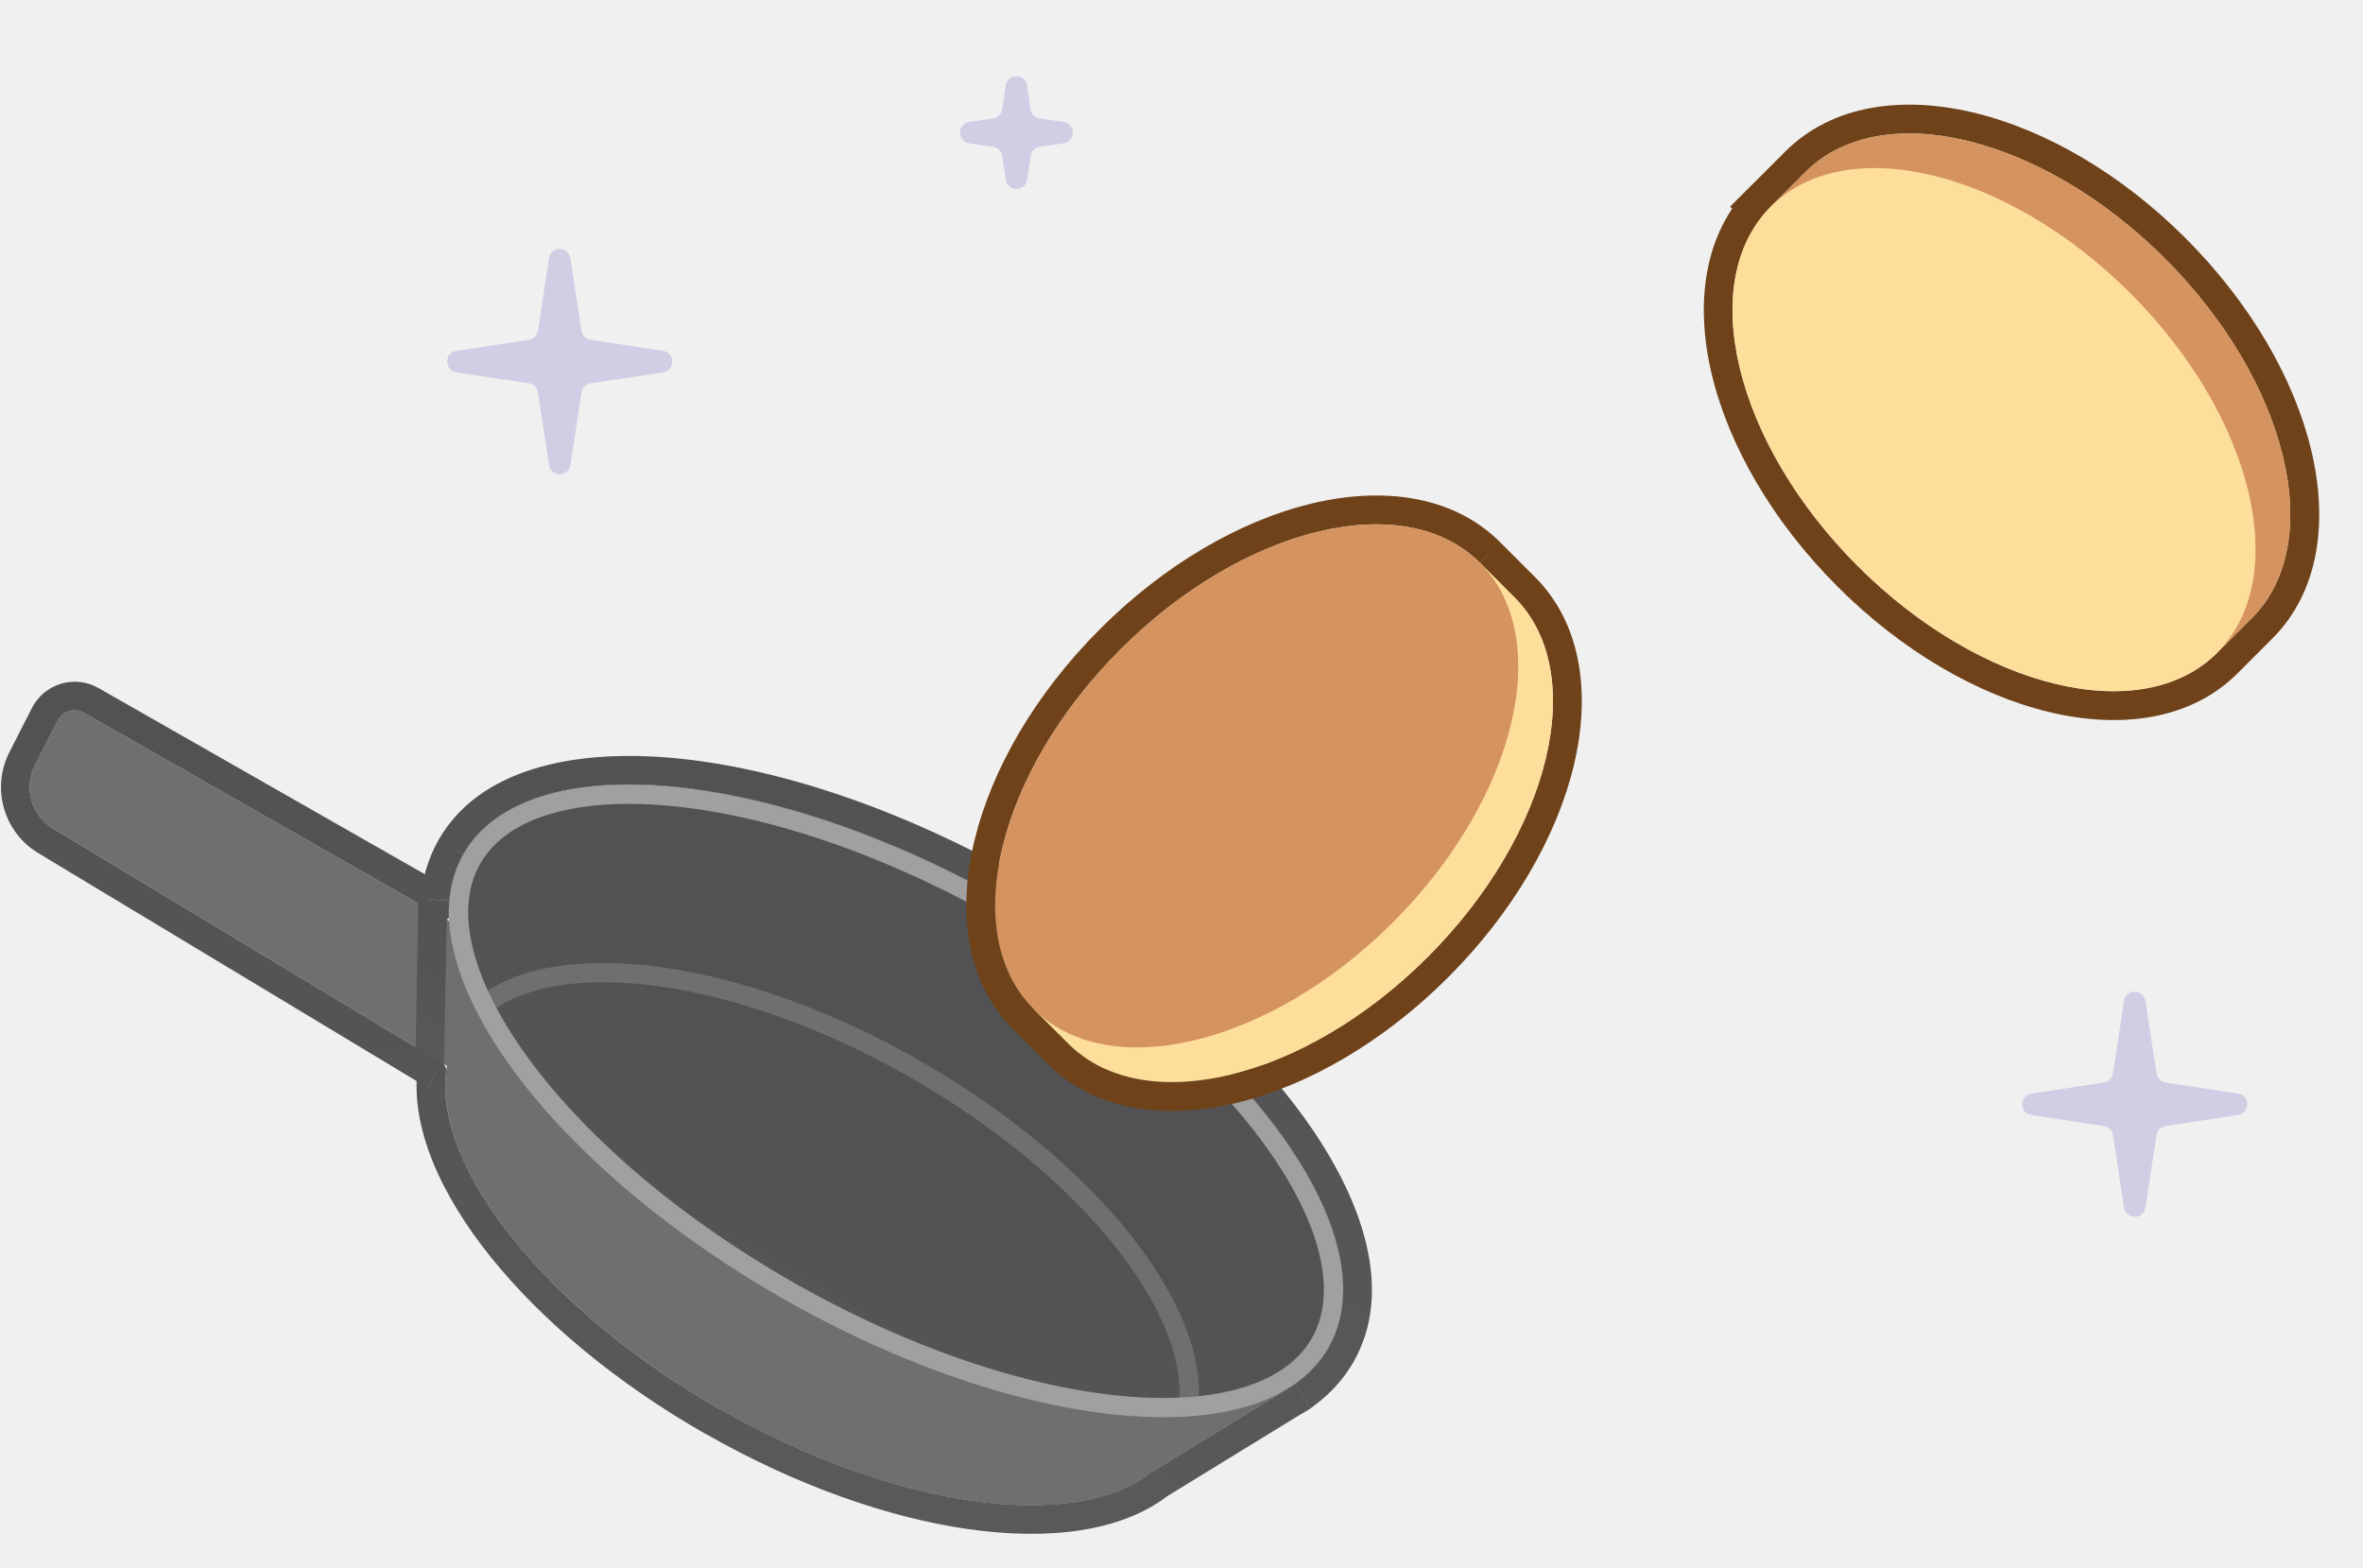
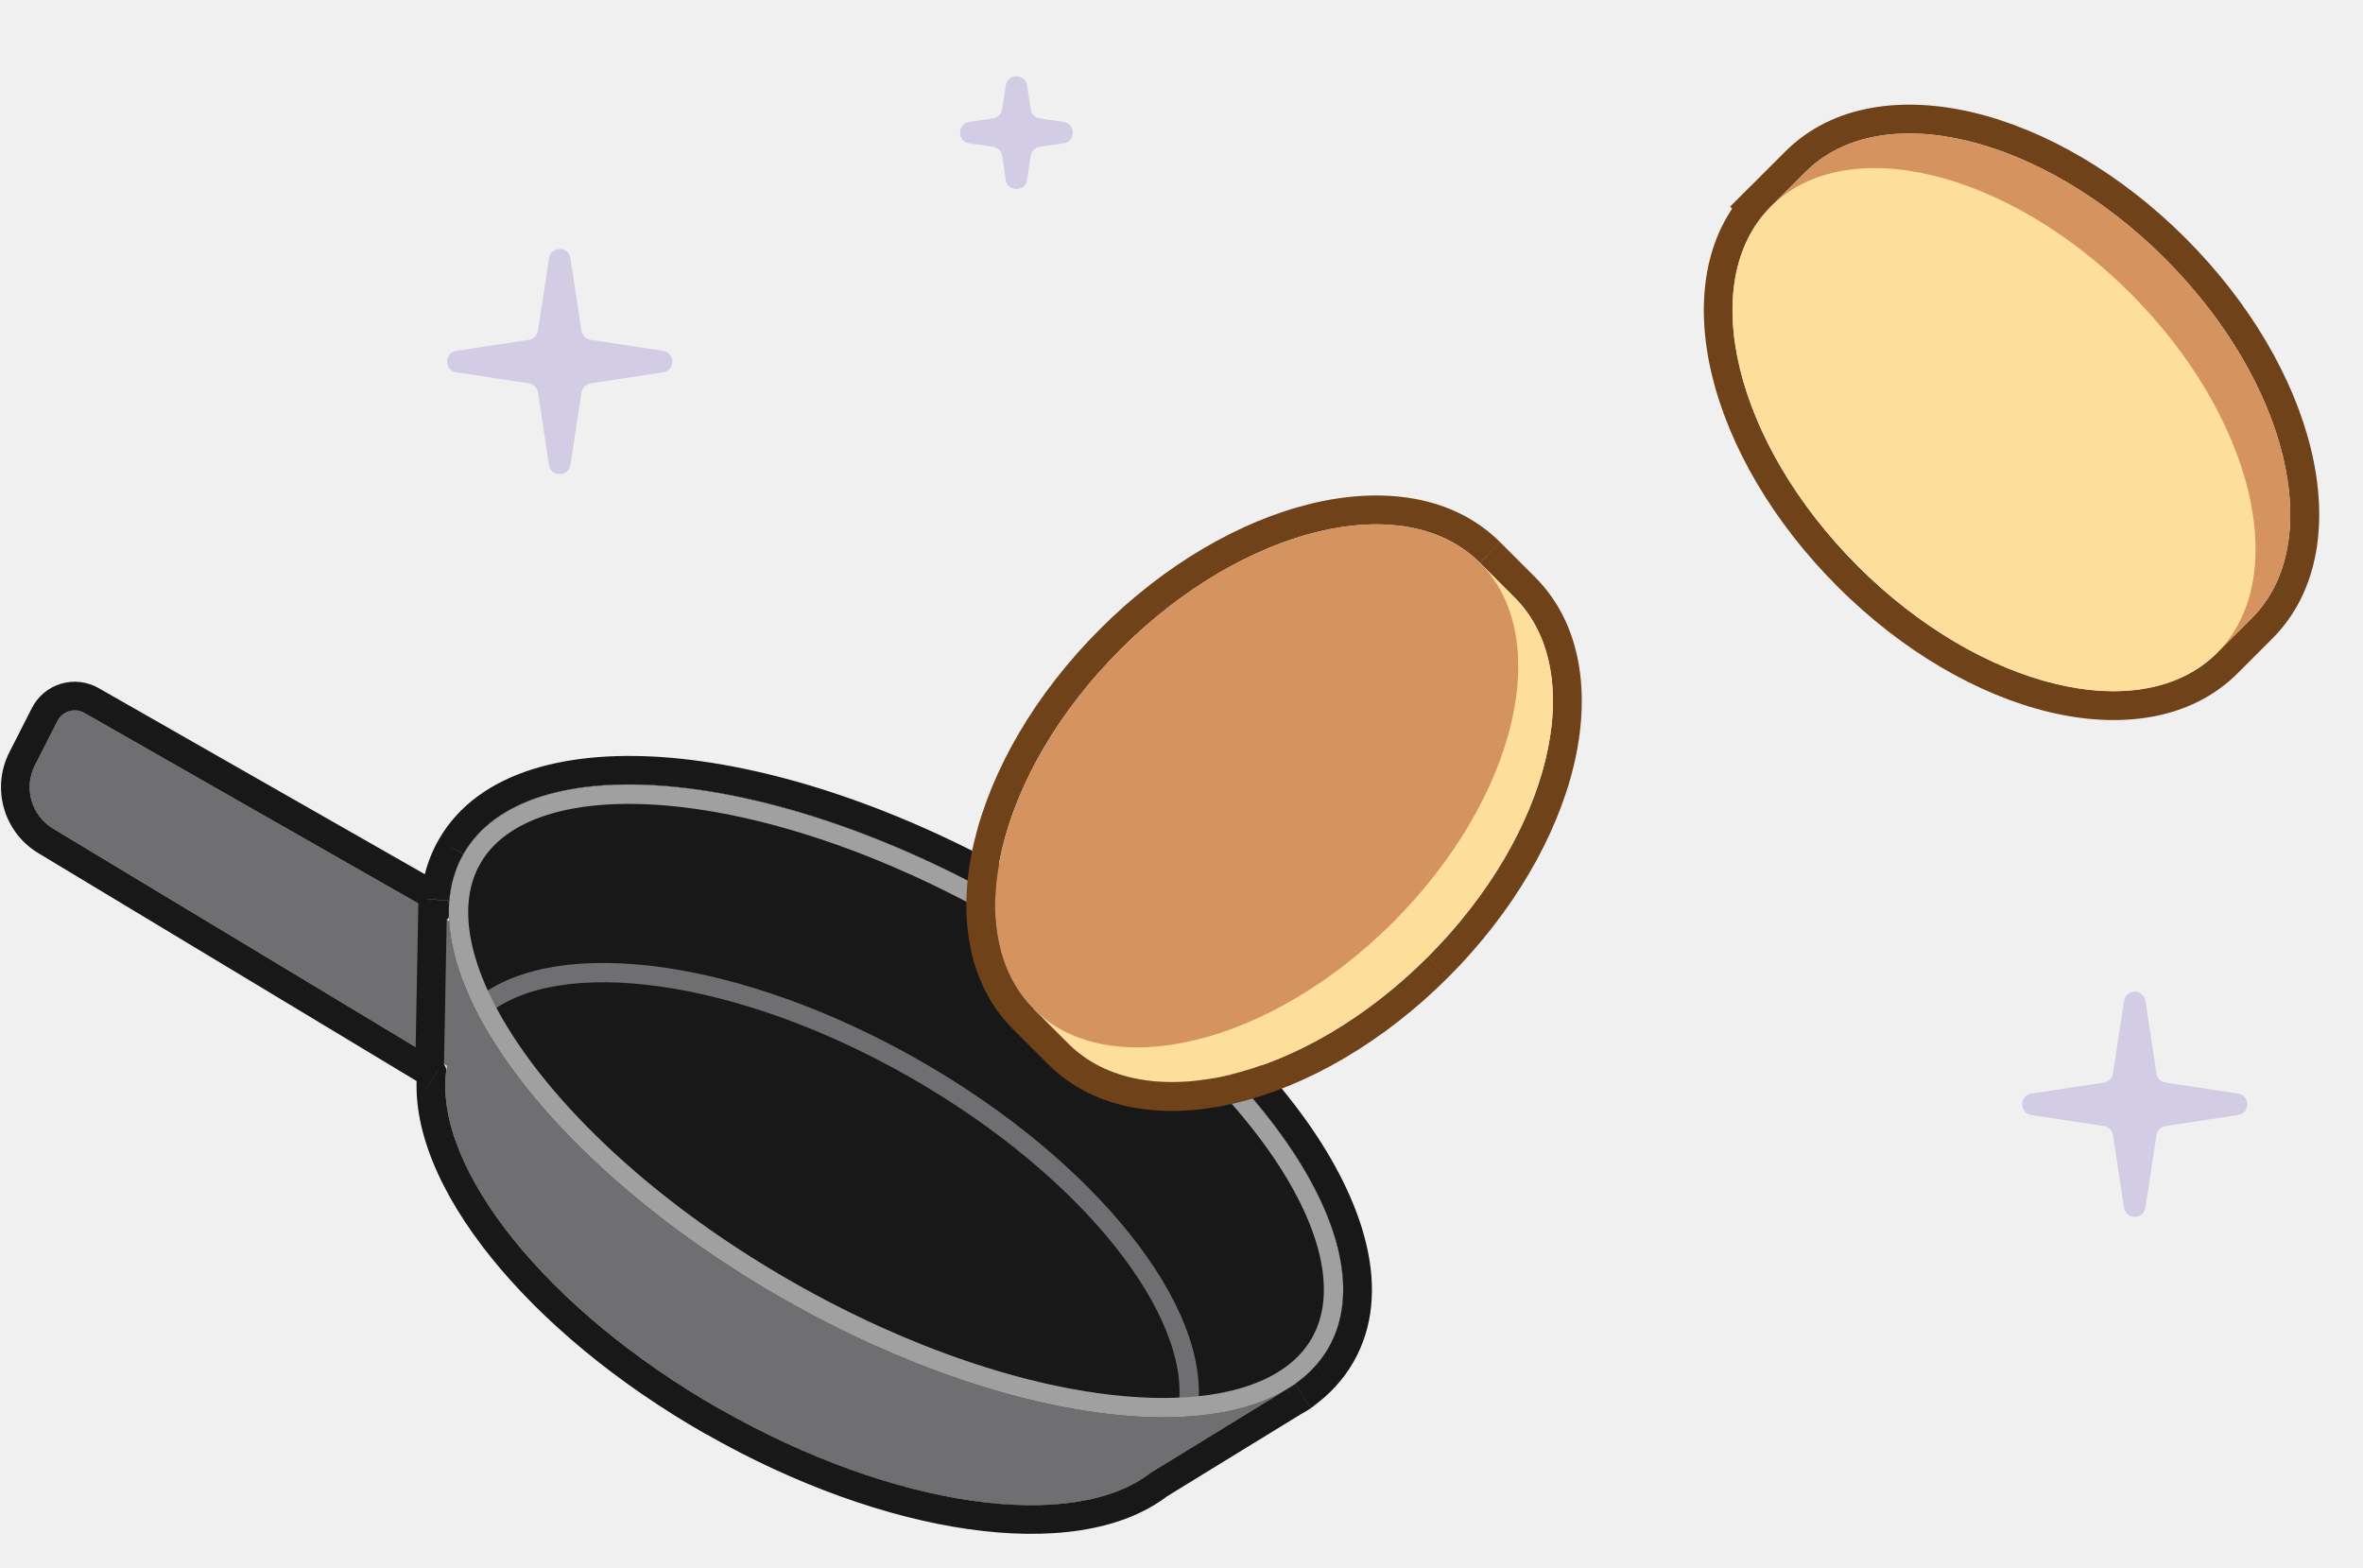
<svg xmlns="http://www.w3.org/2000/svg" width="202" height="134" fill="none">
  <g clip-path="url(#G)" opacity=".9">
    <g fill="#606063">
      <ellipse rx="35.329" ry="16.759" transform="matrix(-.868567 -.495572 -.495572 .868567 69.8631 105.917)" />
      <path d="M96.673 126.95l14.097-8.644-72.385-41.3-.102 16.63 58.4 33.315z" />
      <path d="M41.893 80.74L7.205 60.947a1.65 1.65 0 0 0-2.291.685l-1.93 3.79a4.13 4.13 0 0 0 1.549 5.41l35.888 21.623 1.472-11.72z" />
    </g>
    <ellipse fill="url(#D)" rx="42.576" ry="19.476" transform="matrix(-.868567 -.495572 -.495572 .868567 76.597 94.1158)" />
    <g stroke-width="1.652">
      <path stroke="#606063" d="M101.565 120.4c1.16-8.27-8.41-20.488-23.397-29.04s-30.375-10.574-36.905-5.366" />
      <path stroke="#979797" d="M40.335 73.426c-2.407 4.22-.95 10.422 3.96 17.25 4.862 6.763 12.928 13.857 23.06 19.64s20.344 9.115 28.64 9.86c8.375.752 14.457-1.15 16.864-5.368s.95-10.422-3.96-17.25c-4.862-6.763-12.928-13.857-23.06-19.64s-20.344-9.115-28.64-9.86c-8.375-.75-14.457 1.15-16.865 5.368z" />
    </g>
    <path stroke="url(#E)" stroke-width="2.449" d="M36.99 77.086l-.27 14.43" />
    <mask id="A" width="125.963" height="76.447" x="-5.031" y="57.228" fill="#000" maskUnits="userSpaceOnUse">
      <path fill="#fff" d="M-5.03 57.228h125.963v76.447H-5.03z" />
      <path fill-rule="evenodd" d="M61.558 120.473c-14.89-8.496-24.432-20.608-23.42-28.876.035-.287-.093-.57-.34-.72L4.534 70.833a4.13 4.13 0 0 1-1.549-5.41l1.93-3.79a1.65 1.65 0 0 1 2.291-.685L38.08 78.563c.13.075.294-.02.295-.17-.01-.325-.01-.645.006-.96l.002-.412c.018-.004.025-.008.025-.014.12-1.44.517-2.78 1.208-4 5.33-9.343 26.208-7.47 46.632 4.183s32.658 28.673 27.328 38.015c-.69 1.21-1.643 2.233-2.82 3.07.007.018.007.026.001.03l-.543.333c-.025.016-.05.03-.077.047-.047.03-.095.06-.143.088l-11.61 7.12c-6.574 5.13-21.898 3.09-36.825-5.428z" />
    </mask>
    <path fill="url(#F)" d="M61.558 120.473l-1.214 2.127 1.214-2.127zM4.534 70.833L3.27 72.93l1.264-2.098zm-1.55-5.4l-2.183-1.11 2.183 1.11zm1.93-3.79l2.183 1.11-2.183-1.11zm2.29-.685L8.42 58.82l-1.214 2.127zm31.177 16.486l2.446.114.002-.05v-.05l-2.45-.015zm1.235-4.416L37.5 71.802l2.127 1.214zM86.25 77.2l1.214-2.127L86.25 77.2zm27.328 38.015l2.127 1.214-2.127-1.214zm-3.363 3.433l-1.28-2.088-.012.007-.01.007 1.303 2.074zm-.077.047l-1.286-2.083 1.286 2.083zm-.143.088l-1.258-2.102-.022.014 1.28 2.088zm-11.61 7.12l-1.28-2.088-.118.073-.11.084 1.506 1.93zm12.374-7.587l1.28 2.087-1.28-2.087zm-.001-.03l1.42 1.997-1.42-1.997zM38.384 77.02l-2.45-.015 2.45.015zm-.303 1.543l1.214-2.127-1.214 2.127zm.328-1.557l-2.44-.206 2.44.206zm-.27 14.59l-2.43-.298 2.43.298zm-.34-.72l1.264-2.098-1.264 2.098zm-2.1.422c-.627 5.12 2.002 10.88 6.268 16.185 4.342 5.4 10.7 10.74 18.368 15.116l2.427-4.254c-7.222-4.12-13.08-9.084-16.978-13.93-3.974-4.942-5.61-9.37-5.224-12.52l-4.862-.596zM3.27 72.93l33.265 20.043 2.528-4.195L5.798 68.736 3.27 72.93zm-2.468-8.62a6.58 6.58 0 0 0 2.468 8.619l2.528-4.195a1.68 1.68 0 0 1-.63-2.202L.802 64.312zm1.93-3.79l-1.93 3.79 4.365 2.222 1.93-3.79-4.365-2.222zM8.42 58.82a4.1 4.1 0 0 0-5.687 1.702l4.365 2.222c-.206.406-.7.556-1.105.33L8.42 58.82zm30.876 17.617L8.42 58.82 5.99 63.073 36.868 80.7l2.427-4.254zm-3.36.882a14.58 14.58 0 0 0-.007 1.155l4.895-.16a9.68 9.68 0 0 1 .005-.767l-4.893-.227zm0-.313l-.002.412 4.898.03.002-.412-4.898-.03zm1.555-5.203c-.882 1.546-1.372 3.234-1.52 4.998l4.88.41c.094-1.116.395-2.106.895-2.982L37.5 71.802zm49.972 3.27c-10.445-5.96-21.108-9.482-29.97-10.277-8.626-.774-16.572.996-20.002 7.007l4.254 2.427c1.9-3.33 7.06-5.296 15.3-4.556 8.015.72 18.003 3.96 27.98 9.653l2.427-4.254zm28.242 41.356c3.43-6.01.9-13.752-4.145-20.784-5.194-7.225-13.65-14.612-24.097-20.572l-2.427 4.254c9.978 5.693 17.85 12.643 22.547 19.176 4.835 6.727 5.768 12.167 3.868 15.5l4.254 2.427zm-3.53 3.853c1.443-1.026 2.647-2.308 3.53-3.853L111.45 114c-.5.875-1.2 1.638-2.112 2.287l2.837 3.993zm-.68.453l.543-.333-2.56-4.175-.543.333 2.56 4.175zm-2.583-4.16l-.06.038 2.573 4.167.093-.058-2.606-4.147zm2.34 4.3l.172-.105-2.573-4.167-.115.07 2.516 4.203zm-11.588 7.106l11.6-7.12-2.56-4.175-11.61 7.12 2.56 4.176zm-39.32-5.39c7.687 4.386 15.54 7.145 22.412 8.13 6.75.966 13.057.283 17.134-2.897l-3.013-3.862c-2.498 1.95-7.14 2.81-13.426 1.9-6.166-.883-13.438-3.403-20.68-7.534l-2.427 4.254zm49.2-2.174c-1.61-.92-1.648-3.23-.066-4.2l2.56 4.175a2.46 2.46 0 0 0-.066-4.229l-2.428 4.254zm-.205-4.138a2.46 2.46 0 0 0 .205 4.138l2.428-4.254c1.56.89 1.648 3.082.204 4.11l-2.837-3.993zM40.833 77.035c-.01 1.867-2.03 3.03-3.65 2.105l2.427-4.254a2.46 2.46 0 0 0-3.675 2.119l4.898.03zM36.868 80.7a2.65 2.65 0 0 0 3.957-2.282l-4.898-.03c.01-1.722 1.872-2.796 3.368-1.942L36.868 80.7zm.316-1.55a2.46 2.46 0 0 0 3.667-1.928l-4.88-.41c.15-1.765 2.082-2.805 3.642-1.915l-2.427 4.254zm3.387 12.755c.145-1.18-.378-2.435-1.508-3.116l-2.528 4.195a1.72 1.72 0 0 1-.826-1.675l4.862.596z" mask="url(#A)" />
    <mask id="B" width="72.832" height="72.832" x="72.421" y="32.209" fill="#000" maskUnits="userSpaceOnUse">
      <path fill="#fff" d="M72.42 32.208h72.832v72.832H72.42z" />
      <path fill-rule="evenodd" d="M88.356 86.256c-6.438-6.438-3.117-20.196 7.418-30.73s24.293-13.855 30.73-7.418l2.967 2.967c6.437 6.438 3.116 20.196-7.418 30.73S97.76 95.66 91.323 89.223l-2.967-2.967z" />
    </mask>
    <path fill="#612f01" d="M126.515 48.12l-1.744 1.744v-.003l1.746-1.74zm2.956 2.956l1.744-1.744-1.744 1.744zM90.1 84.512l.117.126.08.096.045.06.014.02-.014-.02-.045-.06-.08-.096-.117-.126L86.612 88l-.117-.126-.08-.096-.045-.06-.014-.02.014.02.045.06.08.096.117.126 3.488-3.488zm7.418-27.242c-5 5-8.2 10.684-9.42 15.736-1.23 5.1-.38 9.125 2.002 11.506L86.612 88c-4.056-4.056-4.763-10.13-3.31-16.15 1.465-6.07 5.192-12.532 10.727-18.067l3.488 3.488zm27.243-7.418c-2.382-2.38-6.407-3.233-11.507-2.002-5.05 1.22-10.736 4.42-15.736 9.42L94.03 53.78c5.535-5.535 11.997-9.262 18.067-10.727 6.022-1.454 12.095-.747 16.152 3.31l-3.488 3.488zm.01.01l3.48-3.497c.004.005.01.01.014.015l-3.493 3.482zm2.958 2.958l-2.956-2.956 3.488-3.488 2.956 2.956-3.488 3.488zM120.31 80.06c5-5 8.2-10.684 9.42-15.736 1.23-5.1.38-9.125-2.002-11.506l3.488-3.488c4.056 4.056 4.762 10.13 3.31 16.15-1.465 6.07-5.192 12.532-10.727 18.067l-3.488-3.488zM93.067 87.48c2.38 2.38 6.406 3.233 11.506 2.002 5.052-1.22 10.736-4.42 15.736-9.42l3.488 3.488c-5.535 5.535-11.996 9.26-18.067 10.727-6.022 1.454-12.095.747-16.15-3.31l3.488-3.488zM90.1 84.512l2.967 2.967-3.488 3.488L86.612 88l3.488-3.488z" mask="url(#B)" />
    <path fill="#fedc90" d="M91.323 89.223c6.438 6.438 20.197 3.117 30.73-7.418s13.855-24.293 7.417-30.73l-2.967-2.967-38.148 38.148 2.967 2.967z" />
    <path fill="#d1884f" d="M88.356 86.256c6.438 6.438 20.196 3.117 30.73-7.418s13.855-24.293 7.418-30.73-20.196-3.117-30.73 7.418-13.855 24.293-7.418 30.73z" />
    <mask id="C" width="72.832" height="72.832" x="135.487" y="-1.088" fill="#000" maskUnits="userSpaceOnUse">
      <path fill="#fff" d="M135.487-1.088h72.832v72.832h-72.832z" />
      <path fill-rule="evenodd" d="M189.586 55.758l-.052.052c-6.438 6.438-20.196 3.117-30.73-7.418s-13.856-24.292-7.42-30.73h0l2.967-2.967c6.438-6.438 20.196-3.117 30.73 7.418s13.855 24.293 7.417 30.73l-2.914 2.915z" />
    </mask>
    <path fill="#612f01" d="M189.586 55.758l-1.757-1.73.007-.006.006-.006 1.744 1.744zm-38.2-38.095l1.744-1.744 1.744 1.744-1.744 1.744-1.744-1.744zm0 0l-1.744 1.744-1.744-1.744 1.744-1.744 1.744 1.744zm2.967-2.967l-1.744-1.744 1.744 1.744zM192.5 52.843l1.744 1.744-1.744-1.744zm-4.7 1.223l.04-.04 3.513 3.463-.064.065-3.488-3.488zm-27.243-7.418c5 5 10.685 8.2 15.737 9.42 5.1 1.23 9.125.38 11.506-2.002l3.488 3.488c-4.056 4.056-10.13 4.763-16.152 3.31-6.07-1.465-12.532-5.192-18.066-10.727l3.487-3.488zm-7.418-27.242c-2.38 2.382-3.232 6.406-2 11.506 1.22 5.052 4.42 10.736 9.42 15.736l-3.487 3.488c-5.535-5.535-9.262-11.996-10.727-18.066-1.454-6.022-.747-12.095 3.308-16.15l3.488 3.487zm0-3.488h0l-3.488 3.488 3.488-3.488zm2.967.52l-2.967 2.967-3.488-3.488 2.967-2.967 3.488 3.488zm27.243 7.418c-5-5-10.685-8.2-15.736-9.42-5.1-1.23-9.125-.38-11.507 2.002l-3.488-3.488c4.057-4.056 10.13-4.763 16.152-3.31 6.07 1.465 12.532 5.192 18.067 10.727l-3.488 3.488zm7.417 27.242c2.382-2.38 3.234-6.406 2.003-11.506-1.22-5.052-4.42-10.736-9.42-15.736l3.488-3.488c5.534 5.534 9.26 11.996 10.726 18.067 1.454 6.022.747 12.095-3.31 16.15l-3.488-3.488zm-2.914 2.915l2.914-2.915 3.488 3.488-2.914 2.915-3.488-3.488z" mask="url(#C)" />
    <path fill="#d1884f" d="M192.5 52.842c6.437-6.438 3.116-20.196-7.418-30.73s-24.293-13.855-30.73-7.418l-2.967 2.967 38.148 38.148 2.967-2.967z" />
    <path fill="#fedc90" d="M189.534 55.8c6.437-6.438 3.116-20.196-7.418-30.73s-24.293-13.855-30.73-7.418-3.117 20.196 7.417 30.73 24.293 13.855 30.73 7.418z" />
    <g fill="#aea0d6">
      <path d="M48.762 22.074c-.16-1.047-1.67-1.047-1.828 0l-.945 6.202c-.06.4-.375.714-.775.775l-6.202.945c-1.047.16-1.047 1.67 0 1.83l6.202.945c.4.06.714.375.775.775l.945 6.202c.16 1.047 1.67 1.047 1.828 0l.945-6.202c.06-.4.375-.714.775-.775l6.202-.945c1.047-.16 1.047-1.67 0-1.83l-6.202-.945c-.4-.06-.714-.375-.775-.775l-.945-6.202zM183.4 85.57c-.16-1.047-1.67-1.047-1.828 0l-.945 6.202c-.06.4-.375.714-.775.775l-6.202.945c-1.047.16-1.047 1.67 0 1.828l6.202.945c.4.06.714.375.775.775l.945 6.2c.16 1.048 1.67 1.048 1.828 0l.945-6.2c.06-.4.375-.714.775-.775l6.202-.945c1.048-.16 1.048-1.67 0-1.83l-6.202-.945c-.4-.06-.714-.375-.775-.775l-.945-6.202zM85.974 7.308c.16-1.047 1.67-1.047 1.83 0l.3 2.04c.06.4.375.714.775.775l2.04.3c1.047.16 1.047 1.67 0 1.83l-2.04.3c-.4.06-.714.375-.775.775l-.3 2.04c-.16 1.047-1.67 1.047-1.83 0l-.3-2.04c-.06-.4-.375-.714-.775-.775l-2.04-.3c-1.047-.16-1.047-1.67 0-1.83l2.04-.3c.4-.06.714-.375.775-.775l.3-2.04z" opacity=".5" />
    </g>
  </g>
  <defs>
    <linearGradient id="D" x1="42.576" x2="42.576" y1="0" y2="38.952" gradientUnits="userSpaceOnUse">
-       <stop stop-color="#404042" />
-       <stop offset="1" stop-color="#48484b" />
+       <stop stopColor="#404042" />
+       <stop offset="1" stopColor="#48484b" />
    </linearGradient>
    <linearGradient id="E" x1="40.016" x2="33.695" y1="78.836" y2="89.766" gradientUnits="userSpaceOnUse">
-       <stop stop-color="#404042" />
-       <stop offset="1" stop-color="#48484b" />
+       <stop stopColor="#404042" />
+       <stop offset="1" stopColor="#48484b" />
    </linearGradient>
    <linearGradient id="F" x1="60.591" x2="55.695" y1="65.065" y2="126.187" gradientUnits="userSpaceOnUse">
-       <stop stop-color="#404042" />
-       <stop offset="1" stop-color="#48484b" />
+       <stop stopColor="#404042" />
+       <stop offset="1" stopColor="#48484b" />
    </linearGradient>
    <clipPath id="G">
      <path fill="#fff" d="M0 0h202v133.654H0z" />
    </clipPath>
  </defs>
</svg>
